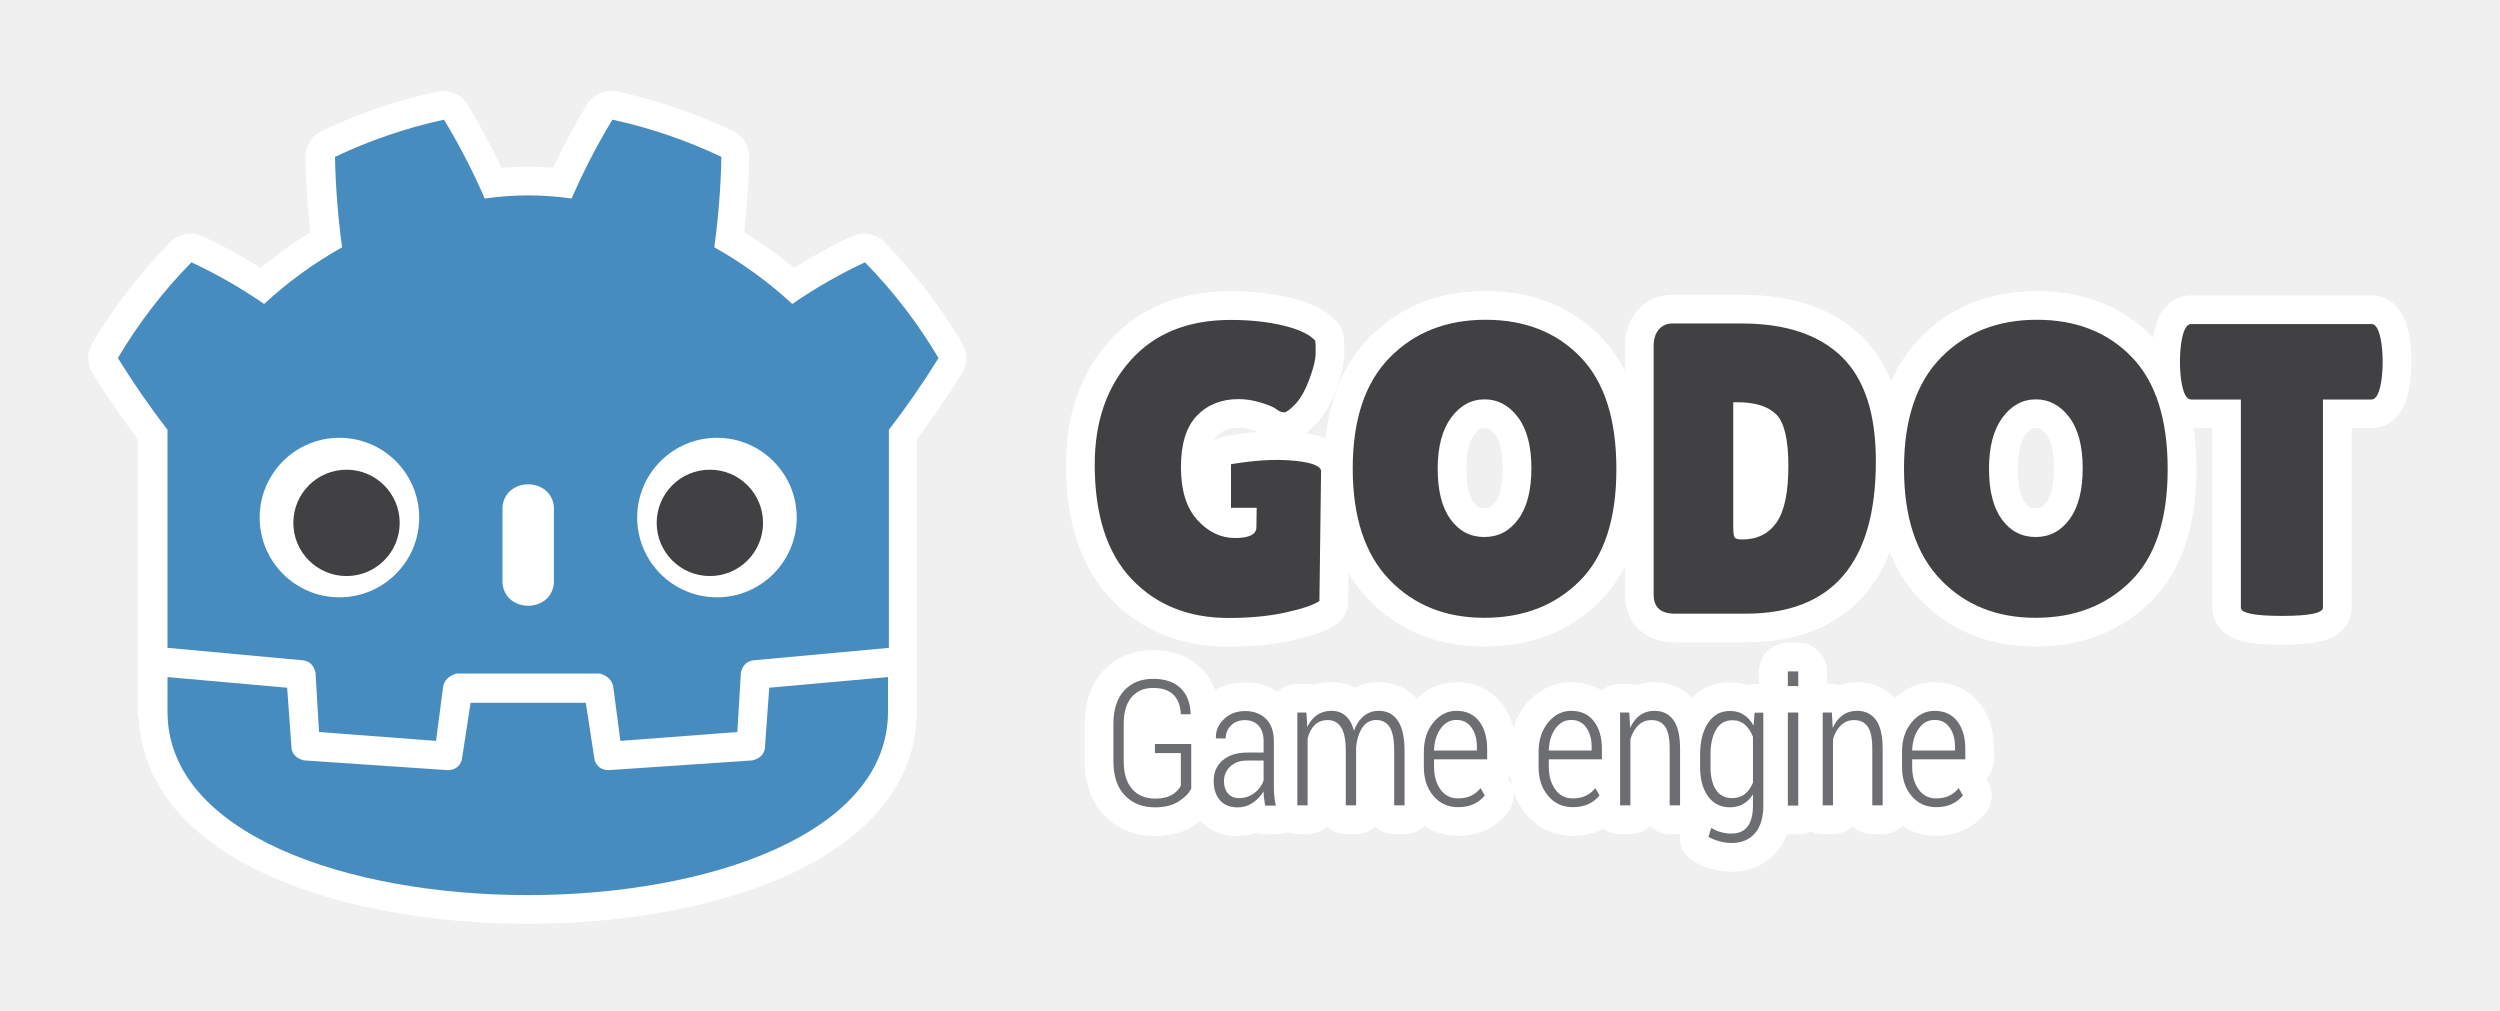
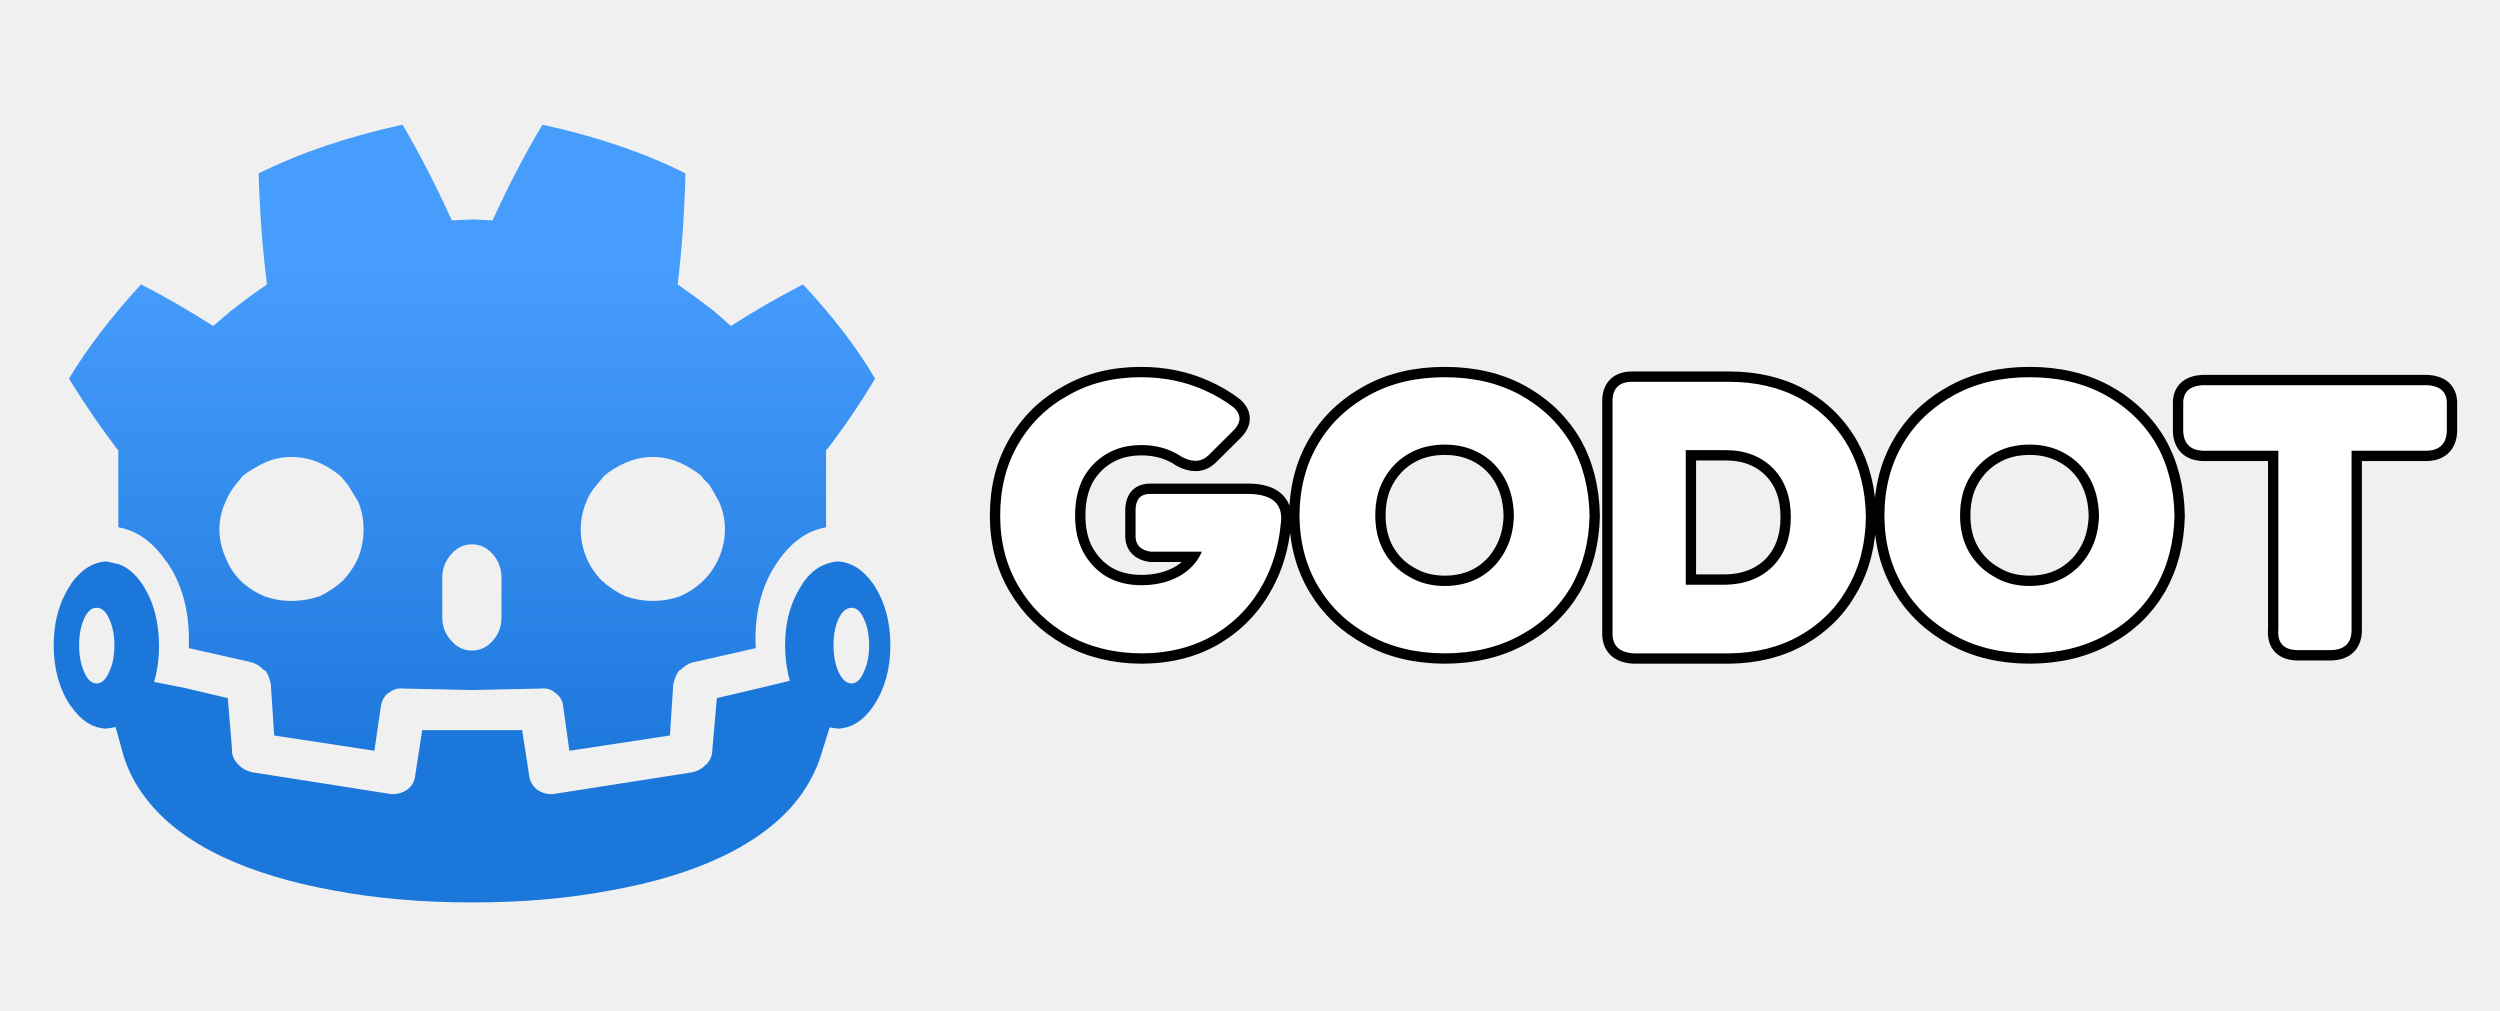
- <svg xmlns="http://www.w3.org/2000/svg" width="1024" height="414" viewBox="0 0 1024 414">
-   <path stroke="#fff" stroke-width="23.5" stroke-linejoin="round" d="M523.82 188.382c-9.142-.142-19.603 1.764-19.603 1.764v17.842h10.52l-.117 7.953c0 2.946-2.92 4.427-8.747 4.427-5.831 0-10.982-2.47-15.45-7.395-4.48-4.932-6.708-12.141-6.708-21.64 0-9.519 2.176-16.537 6.536-21.065 4.35-4.524 10.05-6.794 17.064-6.794 2.946 0 5.996.476 9.168 1.445 3.174.962 5.293 1.863 6.375 2.707 1.072.867 2.09 1.277 3.056 1.277.96 0 2.513-1.122 4.66-3.392 2.153-2.263 4.082-5.693 5.782-10.267 1.694-4.598 2.543-8.122 2.543-10.621 0-2.48-.054-4.19-.164-5.092-2.379-2.603-6.767-4.666-13.168-6.2-6.39-1.53-13.552-2.289-21.476-2.289-17.438 0-31.073 5.49-40.92 16.47-9.855 10.982-14.773 25.24-14.773 42.79 0 20.607 5.035 36.227 15.103 46.868 10.085 10.64 23.327 15.953 39.743 15.953 8.827 0 16.664-.76 23.51-2.289 6.853-1.523 11.41-3.088 13.676-4.67l.68-53.137c0-3.087-8.149-4.488-17.29-4.645zm84.247-24.804c-5.431 0-9.98 2.496-13.671 7.47-3.672 4.98-5.517 11.969-5.517 20.963 0 9.013 1.754 15.914 5.27 20.722 3.508 4.823 8.117 7.225 13.835 7.225 5.715 0 10.358-2.432 13.924-7.313 3.566-4.862 5.353-11.823 5.353-20.884 0-9.054-1.846-16.023-5.524-20.89-3.674-4.861-8.23-7.293-13.67-7.293m-.083 89.477c-15.9 0-28.868-5.203-38.89-15.61-10.01-10.416-15.017-25.614-15.017-45.592 0-19.992 5.063-35.128 15.191-45.435 10.131-10.293 23.209-15.444 39.228-15.444 16.016 0 28.954 5.058 38.795 15.204 9.858 10.126 14.778 25.477 14.778 46.009 0 20.546-5.034 35.828-15.114 45.856-10.08 10.008-23.062 15.012-38.971 15.012m101.95-88.298v50.788c0 2.37.176 3.866.515 4.493.337.624 1.358.937 3.052.937 6.232 0 10.954-2.328 14.181-6.97 3.235-4.636 4.835-12.356 4.835-23.168 0-10.817-1.674-17.865-5-21.139-3.344-3.283-8.64-4.94-15.884-4.94zm-32.599 78.798V141.681c0-2.832.704-5.067 2.126-6.724 1.413-1.632 3.25-2.461 5.521-2.461h28.357c17.994 0 31.664 4.54 40.994 13.597 9.347 9.054 14.02 23.31 14.02 42.784 0 41.66-17.778 62.486-53.326 62.486h-29.03c-5.769 0-8.662-2.597-8.662-7.808m156.544-79.977c-5.432 0-9.994 2.496-13.678 7.47-3.67 4.98-5.508 11.969-5.508 20.963 0 9.013 1.758 15.914 5.262 20.722 3.505 4.823 8.119 7.225 13.837 7.225 5.717 0 10.363-2.432 13.924-7.313 3.568-4.862 5.355-11.823 5.355-20.884 0-9.054-1.843-16.023-5.522-20.89-3.68-4.861-8.23-7.293-13.67-7.293m-.087 89.477c-15.907 0-28.866-5.203-38.88-15.61-10.021-10.416-15.03-25.614-15.03-45.592 0-19.992 5.065-35.128 15.191-45.435 10.139-10.293 23.209-15.444 39.233-15.444 16.02 0 28.946 5.058 38.8 15.204 9.85 10.126 14.772 25.477 14.772 46.009 0 20.546-5.037 35.828-15.115 45.856-10.076 10.008-23.07 15.012-38.971 15.012m117.69-4.17c0 2.251-5.597 3.392-16.809 3.392-11.202 0-16.815-1.141-16.815-3.392v-85.248h-20.371c-1.928 0-3.286-2.597-4.077-7.818a56.267 56.267 0 0 1-.501-7.636c0-2.592.162-5.146.501-7.636.79-5.205 2.15-7.823 4.077-7.823h73.864c1.924 0 3.277 2.617 4.078 7.823.333 2.49.505 5.043.505 7.636 0 2.608-.172 5.152-.505 7.637-.8 5.22-2.154 7.817-4.078 7.817h-19.87z" />
-   <path fill="#414042" d="M523.82 188.382c-9.142-.142-19.603 1.764-19.603 1.764v17.842h10.52l-.117 7.953c0 2.946-2.92 4.427-8.747 4.427-5.831 0-10.982-2.47-15.45-7.395-4.48-4.932-6.708-12.141-6.708-21.64 0-9.519 2.176-16.537 6.536-21.065 4.35-4.524 10.05-6.794 17.064-6.794 2.946 0 5.996.476 9.168 1.445 3.174.962 5.293 1.863 6.375 2.707 1.072.867 2.09 1.277 3.056 1.277.96 0 2.513-1.122 4.66-3.392 2.153-2.263 4.082-5.693 5.782-10.267 1.694-4.598 2.543-8.122 2.543-10.621 0-2.48-.054-4.19-.164-5.092-2.379-2.603-6.767-4.666-13.168-6.2-6.39-1.53-13.552-2.289-21.476-2.289-17.438 0-31.073 5.49-40.92 16.47-9.855 10.982-14.773 25.24-14.773 42.79 0 20.607 5.035 36.227 15.103 46.868 10.085 10.64 23.327 15.953 39.743 15.953 8.827 0 16.664-.76 23.51-2.289 6.853-1.523 11.41-3.088 13.676-4.67l.68-53.137c0-3.087-8.149-4.488-17.29-4.645zm84.247-24.804c-5.431 0-9.98 2.496-13.671 7.47-3.672 4.98-5.517 11.969-5.517 20.963 0 9.013 1.754 15.914 5.27 20.722 3.508 4.823 8.117 7.225 13.835 7.225 5.715 0 10.358-2.432 13.924-7.313 3.566-4.862 5.353-11.823 5.353-20.884 0-9.054-1.846-16.023-5.524-20.89-3.674-4.861-8.23-7.293-13.67-7.293m-.083 89.477c-15.9 0-28.868-5.203-38.89-15.61-10.01-10.416-15.017-25.614-15.017-45.592 0-19.992 5.063-35.128 15.191-45.435 10.131-10.293 23.209-15.444 39.228-15.444 16.016 0 28.954 5.058 38.795 15.204 9.858 10.126 14.778 25.477 14.778 46.009 0 20.546-5.034 35.828-15.114 45.856-10.08 10.008-23.062 15.012-38.971 15.012m101.95-88.298v50.788c0 2.37.176 3.866.515 4.493.337.624 1.358.937 3.052.937 6.232 0 10.954-2.328 14.181-6.97 3.235-4.636 4.835-12.356 4.835-23.168 0-10.817-1.674-17.865-5-21.139-3.344-3.283-8.64-4.94-15.884-4.94zm-32.599 78.798V141.681c0-2.832.704-5.067 2.126-6.724 1.413-1.632 3.25-2.461 5.521-2.461h28.357c17.994 0 31.664 4.54 40.994 13.597 9.347 9.054 14.02 23.31 14.02 42.784 0 41.66-17.778 62.486-53.326 62.486h-29.03c-5.769 0-8.662-2.597-8.662-7.808m156.544-79.977c-5.432 0-9.994 2.496-13.678 7.47-3.67 4.98-5.508 11.969-5.508 20.963 0 9.013 1.758 15.914 5.262 20.722 3.505 4.823 8.119 7.225 13.837 7.225 5.717 0 10.363-2.432 13.924-7.313 3.568-4.862 5.355-11.823 5.355-20.884 0-9.054-1.843-16.023-5.522-20.89-3.68-4.861-8.23-7.293-13.67-7.293m-.087 89.477c-15.907 0-28.866-5.203-38.88-15.61-10.021-10.416-15.03-25.614-15.03-45.592 0-19.992 5.065-35.128 15.191-45.435 10.139-10.293 23.209-15.444 39.233-15.444 16.02 0 28.946 5.058 38.8 15.204 9.85 10.126 14.772 25.477 14.772 46.009 0 20.546-5.037 35.828-15.115 45.856-10.076 10.008-23.07 15.012-38.971 15.012m117.69-4.17c0 2.251-5.597 3.392-16.809 3.392-11.202 0-16.815-1.141-16.815-3.392v-85.248h-20.371c-1.928 0-3.286-2.597-4.077-7.818a56.267 56.267 0 0 1-.501-7.636c0-2.592.162-5.146.501-7.636.79-5.205 2.15-7.823 4.077-7.823h73.864c1.924 0 3.277 2.617 4.078 7.823.333 2.49.505 5.043.505 7.636 0 2.608-.172 5.152-.505 7.637-.8 5.22-2.154 7.817-4.078 7.817h-19.87z" />
-   <path stroke="#fff" stroke-width="23.5" stroke-linejoin="round" d="M487.93 322.997c-.94 1.926-2.664 3.691-5.188 5.289-2.52 1.607-5.722 2.406-9.611 2.406-5.132 0-9.259-1.617-12.394-4.887-3.122-3.243-4.686-7.92-4.686-14.022V296.57c0-5.97 1.473-10.548 4.431-13.743 2.95-3.17 6.903-4.78 11.84-4.78 4.824 0 8.564 1.27 11.212 3.781 2.639 2.519 4.025 6.038 4.146 10.532l-.066.2h-3.94c-.14-3.443-1.14-6.101-3.022-7.979-1.871-1.861-4.655-2.803-8.33-2.803-3.72 0-6.668 1.259-8.823 3.785-2.15 2.518-3.224 6.17-3.224 10.968v15.301c0 4.975 1.16 8.768 3.476 11.382 2.316 2.592 5.438 3.892 9.38 3.892 2.876 0 5.19-.51 6.92-1.554 1.738-1.028 2.942-2.285 3.624-3.775V308.45h-10.618v-3.704h14.873zm19.557 3.902c2.336 0 4.416-.661 6.232-2.01 1.82-1.353 3.096-3.063 3.852-5.146v-8.224h-6.756c-2.873 0-5.173.814-6.896 2.442-1.726 1.617-2.581 3.637-2.581 6.037 0 2.03.534 3.696 1.616 4.981 1.08 1.289 2.59 1.92 4.533 1.92m10.715 3.068a99.251 99.251 0 0 1-.48-3.225 21.745 21.745 0 0 1-.15-2.562 14.867 14.867 0 0 1-4.483 4.675c-1.836 1.236-3.878 1.848-6.128 1.848-3.147 0-5.567-.975-7.28-2.927-1.702-1.96-2.563-4.6-2.563-7.936 0-3.523 1.237-6.35 3.72-8.448 2.48-2.098 5.85-3.147 10.09-3.147h6.643v-4.672c0-2.686-.686-4.802-2.032-6.331-1.375-1.51-3.264-2.275-5.701-2.275-2.268 0-4.139.722-5.608 2.182-1.463 1.45-2.19 3.224-2.19 5.337l-3.944-.035-.07-.206c-.11-2.866.973-5.4 3.261-7.646 2.279-2.24 5.203-3.352 8.761-3.352 3.517 0 6.347 1.069 8.509 3.2 2.148 2.152 3.226 5.221 3.226 9.21v18.645c0 1.358.064 2.677.183 3.936a24.853 24.853 0 0 0 .627 3.729zm16.905-38.108.36 5.9c1-2.112 2.339-3.739 3.998-4.896 1.664-1.141 3.624-1.711 5.874-1.711 2.296 0 4.232.668 5.794 2.02 1.562 1.347 2.714 3.387 3.446 6.127.938-2.529 2.264-4.528 3.986-5.975 1.722-1.45 3.812-2.172 6.23-2.172 3.335 0 5.923 1.35 7.755 4.05 1.841 2.705 2.759 6.856 2.759 12.464v22.207h-4.246v-22.28c0-4.663-.645-7.946-1.9-9.834-1.261-1.89-3.071-2.842-5.41-2.842-2.462 0-4.384 1.04-5.767 3.152-1.375 2.112-2.223 4.754-2.531 7.945v23.86h-4.224v-22.258c0-4.554-.639-7.812-1.945-9.759-1.299-1.946-3.107-2.912-5.427-2.912-2.218 0-4.013.677-5.358 2.02-1.353 1.349-2.315 3.195-2.899 5.538v27.369h-4.22v-38.014zm61.457 3.021c-2.644 0-4.816 1.205-6.517 3.613-1.705 2.415-2.585 5.392-2.656 8.938h17.537v-1.626c0-3.137-.736-5.75-2.21-7.822-1.482-2.075-3.53-3.103-6.154-3.103m.598 35.735c-4.099 0-7.451-1.543-10.055-4.621-2.596-3.073-3.896-7.005-3.896-11.793v-6.313c0-4.798 1.303-8.798 3.912-11.979 2.616-3.167 5.758-4.75 9.441-4.75 3.983 0 7.068 1.413 9.27 4.246 2.209 2.837 3.312 6.65 3.312 11.434v4.171H587.39v3.162c0 3.68.882 6.744 2.635 9.19 1.757 2.45 4.144 3.666 7.136 3.666 2.077 0 3.888-.367 5.396-1.089a11.119 11.119 0 0 0 3.877-3.132l1.728 2.99c-1.148 1.456-2.634 2.633-4.45 3.505-1.811.868-4 1.312-6.551 1.312m46.411-35.734c-2.651 0-4.827 1.205-6.528 3.613-1.694 2.415-2.576 5.392-2.652 8.938h17.54v-1.626c0-3.137-.733-5.75-2.216-7.822-1.475-2.075-3.52-3.103-6.144-3.103m.593 35.735c-4.1 0-7.446-1.543-10.045-4.621-2.606-3.073-3.91-7.005-3.91-11.793v-6.313c0-4.798 1.309-8.798 3.913-11.979 2.623-3.167 5.766-4.75 9.45-4.75 3.975 0 7.072 1.413 9.27 4.246 2.2 2.837 3.304 6.65 3.304 11.434v4.171h-21.755v3.162c0 3.68.883 6.744 2.647 9.19 1.747 2.45 4.124 3.666 7.125 3.666 2.087 0 3.888-.367 5.392-1.089a11.229 11.229 0 0 0 3.894-3.132l1.717 2.99c-1.15 1.456-2.633 2.633-4.451 3.505-1.81.868-3.997 1.312-6.55 1.312m23.189-38.755.345 6.284c1.014-2.23 2.353-3.962 4.034-5.166 1.667-1.21 3.63-1.824 5.887-1.824 3.396 0 5.998 1.256 7.804 3.78 1.826 2.518 2.73 6.434 2.73 11.749v23.191h-4.249V306.72c0-4.343-.636-7.377-1.9-9.137-1.258-1.76-3.107-2.636-5.513-2.636-2.158 0-3.968.701-5.419 2.126-1.457 1.412-2.543 3.294-3.267 5.666v27.134h-4.219V291.86zm33.27 22.395c0 3.858.73 6.926 2.213 9.208 1.465 2.304 3.695 3.443 6.671 3.443 2.04 0 3.757-.544 5.167-1.657 1.405-1.113 2.514-2.662 3.336-4.627V301.79c-.79-2.025-1.874-3.66-3.244-4.92-1.368-1.24-3.102-1.863-5.186-1.863-2.97 0-5.216 1.294-6.708 3.891-1.502 2.603-2.25 5.995-2.25 10.161zm-4.262-5.195c0-5.386 1.088-9.714 3.274-12.975 2.169-3.245 5.187-4.871 9.03-4.871 2.134 0 4.007.52 5.607 1.564 1.603 1.024 2.928 2.523 3.992 4.43l.412-5.287h3.581v38.048c0 4.871-1.13 8.646-3.4 11.317-2.271 2.66-5.499 4.009-9.666 4.009-1.5 0-3.11-.235-4.832-.691-1.724-.456-3.252-1.054-4.59-1.805l1.168-3.704a14.108 14.108 0 0 0 3.831 1.716 15.179 15.179 0 0 0 4.352.616c3.023 0 5.262-.97 6.71-2.905 1.452-1.961 2.18-4.798 2.18-8.553v-4.597c-1.079 1.71-2.402 3.024-3.97 3.93-1.563.912-3.39 1.368-5.448 1.368-3.818 0-6.814-1.496-8.976-4.486-2.167-2.983-3.255-6.965-3.255-11.93zm40.2 20.916h-4.266V291.86h4.266zm0-48.968h-4.266v-6.005h4.266zm13.774 10.852.346 6.284c1.016-2.23 2.35-3.962 4.027-5.166 1.677-1.21 3.643-1.824 5.89-1.824 3.397 0 6.01 1.256 7.82 3.78 1.821 2.518 2.717 6.434 2.717 11.749v23.191h-4.248V306.72c0-4.343-.635-7.377-1.897-9.137-1.268-1.76-3.103-2.636-5.517-2.636-2.157 0-3.962.701-5.412 2.126-1.455 1.412-2.545 3.294-3.266 5.666v27.134h-4.224V291.86zm42.074 3.021c-2.652 0-4.825 1.205-6.518 3.613-1.699 2.415-2.584 5.392-2.66 8.938h17.54v-1.626c0-3.137-.731-5.75-2.21-7.822-1.476-2.075-3.525-3.103-6.152-3.103m.602 35.735c-4.11 0-7.456-1.543-10.048-4.621-2.602-3.073-3.903-7.005-3.903-11.793v-6.313c0-4.798 1.302-8.798 3.91-11.979 2.616-3.167 5.763-4.75 9.439-4.75 3.978 0 7.077 1.413 9.283 4.246 2.197 2.837 3.3 6.65 3.3 11.434v4.171h-21.76v3.162c0 3.68.887 6.744 2.642 9.19 1.754 2.45 4.133 3.666 7.137 3.666 2.08 0 3.88-.367 5.382-1.089a11.157 11.157 0 0 0 3.897-3.132l1.725 2.99c-1.156 1.456-2.64 2.633-4.454 3.505-1.81.868-3.998 1.312-6.55 1.312" />
-   <path fill="#6d6e71" d="M487.93 322.997c-.94 1.926-2.664 3.691-5.188 5.289-2.52 1.607-5.722 2.406-9.611 2.406-5.132 0-9.259-1.617-12.394-4.887-3.122-3.243-4.686-7.92-4.686-14.022V296.57c0-5.97 1.473-10.548 4.431-13.743 2.95-3.17 6.903-4.78 11.84-4.78 4.824 0 8.564 1.27 11.212 3.781 2.639 2.519 4.025 6.038 4.146 10.532l-.066.2h-3.94c-.14-3.443-1.14-6.101-3.022-7.979-1.871-1.861-4.655-2.803-8.33-2.803-3.72 0-6.668 1.259-8.823 3.785-2.15 2.518-3.224 6.17-3.224 10.968v15.301c0 4.975 1.16 8.768 3.476 11.382 2.316 2.592 5.438 3.892 9.38 3.892 2.876 0 5.19-.51 6.92-1.554 1.738-1.028 2.942-2.285 3.624-3.775V308.45h-10.618v-3.704h14.873zm19.557 3.902c2.336 0 4.416-.661 6.232-2.01 1.82-1.353 3.096-3.063 3.852-5.146v-8.224h-6.756c-2.873 0-5.173.814-6.896 2.442-1.726 1.617-2.581 3.637-2.581 6.037 0 2.03.534 3.696 1.616 4.981 1.08 1.289 2.59 1.92 4.533 1.92m10.715 3.068a99.251 99.251 0 0 1-.48-3.225 21.745 21.745 0 0 1-.15-2.562 14.867 14.867 0 0 1-4.483 4.675c-1.836 1.236-3.878 1.848-6.128 1.848-3.147 0-5.567-.975-7.28-2.927-1.702-1.96-2.563-4.6-2.563-7.936 0-3.523 1.237-6.35 3.72-8.448 2.48-2.098 5.85-3.147 10.09-3.147h6.643v-4.672c0-2.686-.686-4.802-2.032-6.331-1.375-1.51-3.264-2.275-5.701-2.275-2.268 0-4.139.722-5.608 2.182-1.463 1.45-2.19 3.224-2.19 5.337l-3.944-.035-.07-.206c-.11-2.866.973-5.4 3.261-7.646 2.279-2.24 5.203-3.352 8.761-3.352 3.517 0 6.347 1.069 8.509 3.2 2.148 2.152 3.226 5.221 3.226 9.21v18.645c0 1.358.064 2.677.183 3.936a24.853 24.853 0 0 0 .627 3.729zm16.905-38.108.36 5.9c1-2.112 2.339-3.739 3.998-4.896 1.664-1.141 3.624-1.711 5.874-1.711 2.296 0 4.232.668 5.794 2.02 1.562 1.347 2.714 3.387 3.446 6.127.938-2.529 2.264-4.528 3.986-5.975 1.722-1.45 3.812-2.172 6.23-2.172 3.335 0 5.923 1.35 7.755 4.05 1.841 2.705 2.759 6.856 2.759 12.464v22.207h-4.246v-22.28c0-4.663-.645-7.946-1.9-9.834-1.261-1.89-3.071-2.842-5.41-2.842-2.462 0-4.384 1.04-5.767 3.152-1.375 2.112-2.223 4.754-2.531 7.945v23.86h-4.224v-22.258c0-4.554-.639-7.812-1.945-9.759-1.299-1.946-3.107-2.912-5.427-2.912-2.218 0-4.013.677-5.358 2.02-1.353 1.349-2.315 3.195-2.899 5.538v27.369h-4.22v-38.014zm61.457 3.021c-2.644 0-4.816 1.205-6.517 3.613-1.705 2.415-2.585 5.392-2.656 8.938h17.537v-1.626c0-3.137-.736-5.75-2.21-7.822-1.482-2.075-3.53-3.103-6.154-3.103m.598 35.735c-4.099 0-7.451-1.543-10.055-4.621-2.596-3.073-3.896-7.005-3.896-11.793v-6.313c0-4.798 1.303-8.798 3.912-11.979 2.616-3.167 5.758-4.75 9.441-4.75 3.983 0 7.068 1.413 9.27 4.246 2.209 2.837 3.312 6.65 3.312 11.434v4.171H587.39v3.162c0 3.68.882 6.744 2.635 9.19 1.757 2.45 4.144 3.666 7.136 3.666 2.077 0 3.888-.367 5.396-1.089a11.119 11.119 0 0 0 3.877-3.132l1.728 2.99c-1.148 1.456-2.634 2.633-4.45 3.505-1.811.868-4 1.312-6.551 1.312m46.411-35.734c-2.651 0-4.827 1.205-6.528 3.613-1.694 2.415-2.576 5.392-2.652 8.938h17.54v-1.626c0-3.137-.733-5.75-2.216-7.822-1.475-2.075-3.52-3.103-6.144-3.103m.593 35.735c-4.1 0-7.446-1.543-10.045-4.621-2.606-3.073-3.91-7.005-3.91-11.793v-6.313c0-4.798 1.309-8.798 3.913-11.979 2.623-3.167 5.766-4.75 9.45-4.75 3.975 0 7.072 1.413 9.27 4.246 2.2 2.837 3.304 6.65 3.304 11.434v4.171h-21.755v3.162c0 3.68.883 6.744 2.647 9.19 1.747 2.45 4.124 3.666 7.125 3.666 2.087 0 3.888-.367 5.392-1.089a11.229 11.229 0 0 0 3.894-3.132l1.717 2.99c-1.15 1.456-2.633 2.633-4.451 3.505-1.81.868-3.997 1.312-6.55 1.312m23.189-38.755.345 6.284c1.014-2.23 2.353-3.962 4.034-5.166 1.667-1.21 3.63-1.824 5.887-1.824 3.396 0 5.998 1.256 7.804 3.78 1.826 2.518 2.73 6.434 2.73 11.749v23.191h-4.249V306.72c0-4.343-.636-7.377-1.9-9.137-1.258-1.76-3.107-2.636-5.513-2.636-2.158 0-3.968.701-5.419 2.126-1.457 1.412-2.543 3.294-3.267 5.666v27.134h-4.219V291.86zm33.27 22.395c0 3.858.73 6.926 2.213 9.208 1.465 2.304 3.695 3.443 6.671 3.443 2.04 0 3.757-.544 5.167-1.657 1.405-1.113 2.514-2.662 3.336-4.627V301.79c-.79-2.025-1.874-3.66-3.244-4.92-1.368-1.24-3.102-1.863-5.186-1.863-2.97 0-5.216 1.294-6.708 3.891-1.502 2.603-2.25 5.995-2.25 10.161zm-4.262-5.195c0-5.386 1.088-9.714 3.274-12.975 2.169-3.245 5.187-4.871 9.03-4.871 2.134 0 4.007.52 5.607 1.564 1.603 1.024 2.928 2.523 3.992 4.43l.412-5.287h3.581v38.048c0 4.871-1.13 8.646-3.4 11.317-2.271 2.66-5.499 4.009-9.666 4.009-1.5 0-3.11-.235-4.832-.691-1.724-.456-3.252-1.054-4.59-1.805l1.168-3.704a14.108 14.108 0 0 0 3.831 1.716 15.179 15.179 0 0 0 4.352.616c3.023 0 5.262-.97 6.71-2.905 1.452-1.961 2.18-4.798 2.18-8.553v-4.597c-1.079 1.71-2.402 3.024-3.97 3.93-1.563.912-3.39 1.368-5.448 1.368-3.818 0-6.814-1.496-8.976-4.486-2.167-2.983-3.255-6.965-3.255-11.93zm40.2 20.916h-4.266V291.86h4.266zm0-48.968h-4.266v-6.005h4.266zm13.774 10.852.346 6.284c1.016-2.23 2.35-3.962 4.027-5.166 1.677-1.21 3.643-1.824 5.89-1.824 3.397 0 6.01 1.256 7.82 3.78 1.821 2.518 2.717 6.434 2.717 11.749v23.191h-4.248V306.72c0-4.343-.635-7.377-1.897-9.137-1.268-1.76-3.103-2.636-5.517-2.636-2.157 0-3.962.701-5.412 2.126-1.455 1.412-2.545 3.294-3.266 5.666v27.134h-4.224V291.86zm42.074 3.021c-2.652 0-4.825 1.205-6.518 3.613-1.699 2.415-2.584 5.392-2.66 8.938h17.54v-1.626c0-3.137-.731-5.75-2.21-7.822-1.476-2.075-3.525-3.103-6.152-3.103m.602 35.735c-4.11 0-7.456-1.543-10.048-4.621-2.602-3.073-3.903-7.005-3.903-11.793v-6.313c0-4.798 1.302-8.798 3.91-11.979 2.616-3.167 5.763-4.75 9.439-4.75 3.978 0 7.077 1.413 9.283 4.246 2.197 2.837 3.3 6.65 3.3 11.434v4.171h-21.76v3.162c0 3.68.887 6.744 2.642 9.19 1.754 2.45 4.133 3.666 7.137 3.666 2.08 0 3.88-.367 5.382-1.089a11.157 11.157 0 0 0 3.897-3.132l1.725 2.99c-1.156 1.456-2.64 2.633-4.454 3.505-1.81.868-3.998 1.312-6.55 1.312" />
-   <g fill="#fff">
-     <path d="M68.607 265.353v11.979q147.741 128.502 295.482 0v-11.979z" />
-     <path d="M68.607 291.489c0 100.188 295.119 100.188 295.119 0V176.055q10.89-14.157 20.328-29.403-12.705-21.417-30.129-39.204-15.609 7.26-29.766 17.061-14.52-13.431-31.944-23.232 2.541-18.513 2.904-37.026-21.417-10.164-44.649-15.246-9.438 15.609-16.698 32.307-17.787-2.541-35.574 0-7.26-16.698-16.698-32.307-23.232 5.082-44.649 15.246.363 18.513 2.904 37.026-17.424 9.801-31.944 23.232-14.157-9.801-29.766-17.061-17.424 17.787-30.129 39.204 9.438 15.246 20.328 29.403v115.434z" fill="none" stroke="#fff" stroke-width="23.5" stroke-linejoin="round" />
-     <path fill="#478cbf" d="m68.607 265.353 55.176 5.082q4.356.363 5.445 5.082l1.452 24.321 47.916 3.63 2.904-22.143q.726-3.993 5.445-5.445h58.806q4.719 1.452 5.445 5.445l2.904 22.143 47.916-3.63 1.452-24.321q1.089-4.719 5.445-5.082l55.176-5.082v-89.298q10.89-14.157 20.328-29.403-12.705-21.417-30.129-39.204-15.609 7.26-29.766 17.061-14.52-13.431-31.944-23.232 2.541-18.513 2.904-37.026-21.417-10.164-44.649-15.246-9.438 15.609-16.698 32.307-17.787-2.541-35.574 0-7.26-16.698-16.698-32.307-23.232 5.082-44.649 15.246.363 18.513 2.904 37.026-17.424 9.801-31.944 23.232-14.157-9.801-29.766-17.061-17.424 17.787-30.129 39.204 9.438 15.246 20.328 29.403zm0 11.979v14.157c0 100.188 295.119 100.188 295.119 0v-14.157l-48.642 4.356-1.815 25.047q-.726 3.63-5.082 4.719l-58.806 3.993q-4.356 0-5.808-3.993l-3.63-23.595h-47.19l-3.63 23.595q-1.452 3.993-5.808 3.993l-58.806-3.993q-4.356-1.089-5.082-4.719l-1.815-25.047z" />
-     <path d="M205.821 238.854c1.089 12.342 19.965 12.342 21.054 0v-31.218c-1.089-12.342-19.965-12.342-21.054 0z" />
-     <circle cx="293.667" cy="211.992" r="32.67" />
-     <circle cx="139.029" cy="211.992" r="32.67" />
+ <svg xmlns="http://www.w3.org/2000/svg" width="100%" height="100%" viewBox="0 0 1024 414" version="1.1" xml:space="preserve" style="fill-rule:evenodd;clip-rule:evenodd;stroke-linejoin:round;stroke-miterlimit:2;">
+   <g transform="matrix(1.25473,0,0,1.25473,199.194,-14.8194)">
+     <path d="M404.5,202.7C410.967,202.567 416.167,200.517 420.1,196.55C423.933,192.55 425.85,187.233 425.85,180.6C425.85,174 423.933,168.717 420.1,164.75C416.167,160.75 410.967,158.75 404.5,158.75L391.55,158.75L391.55,202.7L404.5,202.7M312.9,203.1C317.267,203.1 321.15,202.117 324.55,200.15C327.917,198.15 330.55,195.4 332.45,191.9C334.35,188.5 335.35,184.567 335.45,180.1C335.35,175.5 334.35,171.467 332.45,168C330.55,164.533 327.917,161.833 324.55,159.9C321.15,157.933 317.267,156.95 312.9,156.95C308.433,156.95 304.517,157.933 301.15,159.9C297.75,161.833 295.05,164.583 293.05,168.15C291.15,171.517 290.2,175.5 290.2,180.1C290.2,184.567 291.15,188.5 293.05,191.9C295.05,195.4 297.75,198.1 301.15,200C304.517,202.067 308.433,203.1 312.9,203.1M312.9,225.1C303.567,225.067 295.4,223.117 288.4,219.25C281.233,215.383 275.65,210.1 271.65,203.4C267.583,196.633 265.517,188.867 265.45,180.1C265.517,171.167 267.583,163.317 271.65,156.55C273.883,152.783 276.633,149.467 279.9,146.6C282.433,144.367 285.267,142.4 288.4,140.7C295.4,136.867 303.567,134.95 312.9,134.95C322.233,134.95 330.417,136.867 337.45,140.7C340.517,142.4 343.317,144.367 345.85,146.6C349.05,149.467 351.783,152.783 354.05,156.55C357.95,163.317 359.983,171.167 360.15,180.1C359.983,188.867 357.95,196.65 354.05,203.45C350.017,210.217 344.483,215.483 337.45,219.25C330.417,223.117 322.233,225.067 312.9,225.1M405.65,136.45C414.483,136.45 422.217,138.267 428.85,141.9C431.317,143.267 433.583,144.833 435.65,146.6C439.25,149.667 442.25,153.333 444.65,157.6C448.35,164.267 450.25,171.933 450.35,180.6C450.25,189.267 448.3,196.917 444.5,203.55C440.8,210.217 435.567,215.467 428.8,219.3C422.2,223.067 414.483,225 405.65,225.1L374.55,225.1C369.783,224.8 367.483,222.5 367.65,218.2L367.65,143.35C367.483,138.583 369.783,136.283 374.55,136.45L405.65,136.45M503.8,203.1C508.167,203.1 512.05,202.117 515.45,200.15C518.85,198.15 521.517,195.4 523.45,191.9C525.35,188.5 526.35,184.567 526.45,180.1C526.35,175.5 525.35,171.467 523.45,168C521.517,164.533 518.85,161.833 515.45,159.9C512.05,157.933 508.167,156.95 503.8,156.95C499.333,156.95 495.433,157.933 492.1,159.9C488.7,161.833 485.983,164.583 483.95,168.15C482.05,171.517 481.1,175.5 481.1,180.1C481.1,184.567 482.05,188.5 483.95,191.9C485.983,195.4 488.7,198.1 492.1,200C495.433,202.067 499.333,203.1 503.8,203.1M585,158.95L560.2,158.95C556.267,158.717 554.183,156.65 553.95,152.75L553.95,143.8C553.783,139.933 555.867,137.85 560.2,137.55L633.75,137.55C637.783,137.85 639.867,139.683 640,143.05L640,152.75C639.767,156.65 637.683,158.717 633.75,158.95L608.9,158.95L608.9,217.2C609,221.667 606.717,223.95 602.05,224.05L591.85,224.05C586.883,224.15 584.6,221.867 585,217.2L585,158.95M503.8,225.1C494.5,225.067 486.333,223.117 479.3,219.25C472.133,215.383 466.55,210.1 462.55,203.4C458.483,196.633 456.433,188.867 456.4,180.1C456.433,171.167 458.483,163.317 462.55,156.55C464.783,152.783 467.533,149.467 470.8,146.6C473.333,144.367 476.167,142.4 479.3,140.7C486.333,136.867 494.5,134.95 503.8,134.95C513.133,134.95 521.333,136.867 528.4,140.7C531.5,142.4 534.3,144.367 536.8,146.6C540.033,149.467 542.767,152.783 545,156.55C548.9,163.317 550.933,171.167 551.1,180.1C550.933,188.867 548.9,196.65 545,203.45C541,210.217 535.467,215.483 528.4,219.25C521.333,223.117 513.133,225.067 503.8,225.1M253.75,202.05C249.983,209.15 244.667,214.783 237.8,218.95C230.933,223.017 222.967,225.067 213.9,225.1C205.033,225.067 197.1,223.117 190.1,219.25C183.233,215.383 177.817,210.1 173.85,203.4C169.783,196.633 167.75,188.867 167.75,180.1C167.75,171.233 169.733,163.433 173.7,156.7C175.933,152.867 178.65,149.5 181.85,146.6C184.283,144.4 187,142.483 190,140.85C196.833,136.917 204.733,134.95 213.7,134.95C221.3,134.95 228.283,136.4 234.65,139.3C238.017,140.8 241.1,142.617 243.9,144.75C244.567,145.35 245.067,145.967 245.4,146.6C246.333,148.367 245.9,150.217 244.1,152.15L235.65,160.55C233.283,162.717 230.317,162.8 226.75,160.8L225.95,160.25C222.383,158.15 218.367,157.1 213.9,157.1C209.533,157.1 205.75,158.05 202.55,159.95C199.283,161.85 196.7,164.533 194.8,168C193.067,171.467 192.2,175.5 192.2,180.1C192.2,184.667 193.067,188.6 194.8,191.9C196.7,195.4 199.233,198.1 202.4,200C205.667,201.9 209.5,202.85 213.9,202.85C218.5,202.85 222.583,201.883 226.15,199.95C229.65,197.983 232.133,195.3 233.6,191.9L216.85,191.9C213.683,191.4 212.05,189.8 211.95,187.1L211.95,177.9C212.117,174.6 213.75,172.983 216.85,173.05L249,173.05C256.933,173.183 260.367,176.583 259.3,183.25C258.6,190.217 256.75,196.483 253.75,202.05" style="fill:none;fill-rule:nonzero;stroke:black;stroke-width:6.74px;" />
+     <path d="M404.5,202.7C410.967,202.567 416.167,200.517 420.1,196.55C423.933,192.55 425.85,187.233 425.85,180.6C425.85,174 423.933,168.717 420.1,164.75C416.167,160.75 410.967,158.75 404.5,158.75L391.55,158.75L391.55,202.7L404.5,202.7M312.9,203.1C317.267,203.1 321.15,202.117 324.55,200.15C327.917,198.15 330.55,195.4 332.45,191.9C334.35,188.5 335.35,184.567 335.45,180.1C335.35,175.5 334.35,171.467 332.45,168C330.55,164.533 327.917,161.833 324.55,159.9C321.15,157.933 317.267,156.95 312.9,156.95C308.433,156.95 304.517,157.933 301.15,159.9C297.75,161.833 295.05,164.583 293.05,168.15C291.15,171.517 290.2,175.5 290.2,180.1C290.2,184.567 291.15,188.5 293.05,191.9C295.05,195.4 297.75,198.1 301.15,200C304.517,202.067 308.433,203.1 312.9,203.1M312.9,225.1C303.567,225.067 295.4,223.117 288.4,219.25C281.233,215.383 275.65,210.1 271.65,203.4C267.583,196.633 265.517,188.867 265.45,180.1C265.517,171.167 267.583,163.317 271.65,156.55C273.883,152.783 276.633,149.467 279.9,146.6C282.433,144.367 285.267,142.4 288.4,140.7C295.4,136.867 303.567,134.95 312.9,134.95C322.233,134.95 330.417,136.867 337.45,140.7C340.517,142.4 343.317,144.367 345.85,146.6C349.05,149.467 351.783,152.783 354.05,156.55C357.95,163.317 359.983,171.167 360.15,180.1C359.983,188.867 357.95,196.65 354.05,203.45C350.017,210.217 344.483,215.483 337.45,219.25C330.417,223.117 322.233,225.067 312.9,225.1M405.65,136.45C414.483,136.45 422.217,138.267 428.85,141.9C431.317,143.267 433.583,144.833 435.65,146.6C439.25,149.667 442.25,153.333 444.65,157.6C448.35,164.267 450.25,171.933 450.35,180.6C450.25,189.267 448.3,196.917 444.5,203.55C440.8,210.217 435.567,215.467 428.8,219.3C422.2,223.067 414.483,225 405.65,225.1L374.55,225.1C369.783,224.8 367.483,222.5 367.65,218.2L367.65,143.35C367.483,138.583 369.783,136.283 374.55,136.45L405.65,136.45M503.8,203.1C508.167,203.1 512.05,202.117 515.45,200.15C518.85,198.15 521.517,195.4 523.45,191.9C525.35,188.5 526.35,184.567 526.45,180.1C526.35,175.5 525.35,171.467 523.45,168C521.517,164.533 518.85,161.833 515.45,159.9C512.05,157.933 508.167,156.95 503.8,156.95C499.333,156.95 495.433,157.933 492.1,159.9C488.7,161.833 485.983,164.583 483.95,168.15C482.05,171.517 481.1,175.5 481.1,180.1C481.1,184.567 482.05,188.5 483.95,191.9C485.983,195.4 488.7,198.1 492.1,200C495.433,202.067 499.333,203.1 503.8,203.1M585,158.95L560.2,158.95C556.267,158.717 554.183,156.65 553.95,152.75L553.95,143.8C553.783,139.933 555.867,137.85 560.2,137.55L633.75,137.55C637.783,137.85 639.867,139.683 640,143.05L640,152.75C639.767,156.65 637.683,158.717 633.75,158.95L608.9,158.95L608.9,217.2C609,221.667 606.717,223.95 602.05,224.05L591.85,224.05C586.883,224.15 584.6,221.867 585,217.2L585,158.95M503.8,225.1C494.5,225.067 486.333,223.117 479.3,219.25C472.133,215.383 466.55,210.1 462.55,203.4C458.483,196.633 456.433,188.867 456.4,180.1C456.433,171.167 458.483,163.317 462.55,156.55C464.783,152.783 467.533,149.467 470.8,146.6C473.333,144.367 476.167,142.4 479.3,140.7C486.333,136.867 494.5,134.95 503.8,134.95C513.133,134.95 521.333,136.867 528.4,140.7C531.5,142.4 534.3,144.367 536.8,146.6C540.033,149.467 542.767,152.783 545,156.55C548.9,163.317 550.933,171.167 551.1,180.1C550.933,188.867 548.9,196.65 545,203.45C541,210.217 535.467,215.483 528.4,219.25C521.333,223.117 513.133,225.067 503.8,225.1M253.75,202.05C249.983,209.15 244.667,214.783 237.8,218.95C230.933,223.017 222.967,225.067 213.9,225.1C205.033,225.067 197.1,223.117 190.1,219.25C183.233,215.383 177.817,210.1 173.85,203.4C169.783,196.633 167.75,188.867 167.75,180.1C167.75,171.233 169.733,163.433 173.7,156.7C175.933,152.867 178.65,149.5 181.85,146.6C184.283,144.4 187,142.483 190,140.85C196.833,136.917 204.733,134.95 213.7,134.95C221.3,134.95 228.283,136.4 234.65,139.3C238.017,140.8 241.1,142.617 243.9,144.75C244.567,145.35 245.067,145.967 245.4,146.6C246.333,148.367 245.9,150.217 244.1,152.15L235.65,160.55C233.283,162.717 230.317,162.8 226.75,160.8L225.95,160.25C222.383,158.15 218.367,157.1 213.9,157.1C209.533,157.1 205.75,158.05 202.55,159.95C199.283,161.85 196.7,164.533 194.8,168C193.067,171.467 192.2,175.5 192.2,180.1C192.2,184.667 193.067,188.6 194.8,191.9C196.7,195.4 199.233,198.1 202.4,200C205.667,201.9 209.5,202.85 213.9,202.85C218.5,202.85 222.583,201.883 226.15,199.95C229.65,197.983 232.133,195.3 233.6,191.9L216.85,191.9C213.683,191.4 212.05,189.8 211.95,187.1L211.95,177.9C212.117,174.6 213.75,172.983 216.85,173.05L249,173.05C256.933,173.183 260.367,176.583 259.3,183.25C258.6,190.217 256.75,196.483 253.75,202.05" style="fill:white;fill-rule:nonzero;" />
  </g>
-   <g fill="#414042">
-     <circle cx="141.933" cy="214.17" r="21.78" />
-     <circle cx="290.763" cy="214.17" r="21.78" />
+   <g transform="matrix(2.4505,0,0,2.4505,21.9932,-230.744)">
+     <path d="M51.8,182.65C51.8,181.017 51.5,179.467 50.9,178L49.2,175.25L48.35,174.2L47.9,173.7C46.9,172.867 45.767,172.15 44.5,171.55C43,170.883 41.417,170.55 39.75,170.55C38.117,170.55 36.583,170.883 35.15,171.55C33.883,172.15 32.7,172.867 31.6,173.7L31.2,174.2L30.35,175.25C29.683,176.083 29.15,177 28.75,178C28.05,179.467 27.7,181.017 27.7,182.65C27.7,184.283 28.05,185.867 28.75,187.4C29.283,188.8 30.1,190.067 31.2,191.2C32.3,192.267 33.617,193.133 35.15,193.8C36.583,194.333 38.117,194.6 39.75,194.6C41.417,194.6 43,194.333 44.5,193.8C45.9,193.133 47.183,192.267 48.35,191.2C49.417,190.067 50.267,188.8 50.9,187.4C51.5,185.867 51.8,184.283 51.8,182.65M10.8,169.35L10.7,169.35C7.967,165.783 5.25,161.817 2.55,157.45C5.617,152.35 9.633,147.1 14.6,141.7C18.633,143.767 22.65,146.083 26.65,148.65L29.65,146.1L32.8,143.7L35.65,141.7C34.917,135.967 34.45,129.783 34.25,123.15C41.15,119.717 49.167,117 58.3,115C61.067,119.667 63.817,125 66.55,131L69.85,130.85L70.1,130.85L73.35,131C76.117,125 78.9,119.667 81.7,115C90.833,117 98.8,119.717 105.6,123.15C105.433,129.783 105,135.967 104.3,141.7L107.1,143.7L110.3,146.1L113.2,148.65C117.2,146.083 121.217,143.767 125.25,141.7C130.283,147.1 134.3,152.35 137.3,157.45C134.667,161.817 131.967,165.783 129.2,169.35L129.1,169.35L129.1,182.3C126,182.833 123.317,184.733 121.05,188C118.55,191.567 117.3,195.917 117.3,201.05L117.35,202.5L106.95,204.85L106.85,204.85C106.117,205.05 105.4,205.5 104.7,206.2L104.55,206.2C104.05,206.9 103.717,207.717 103.55,208.65L103,217.1L86.2,219.65L85.15,212.15C85.05,211.283 84.633,210.567 83.9,210L83.85,210C83.217,209.4 82.433,209.15 81.5,209.25L69.9,209.5L58.35,209.25C57.483,209.15 56.7,209.4 56,210L55.9,210C55.233,210.567 54.833,211.283 54.7,212.15L53.6,219.65L36.85,217.1L36.3,208.65C36.167,207.717 35.85,206.9 35.35,206.2L35.15,206.2C34.517,205.5 33.8,205.05 33,204.85L22.6,202.5L22.6,201.05C22.6,195.917 21.35,191.567 18.85,188L18.8,188C16.567,184.733 13.9,182.833 10.8,182.3L10.8,169.35M69.9,185.15C68.533,185.15 67.383,185.7 66.45,186.8C65.45,187.9 64.95,189.217 64.95,190.75L64.95,197.35C64.95,198.883 65.45,200.183 66.45,201.25C67.383,202.35 68.533,202.9 69.9,202.9C71.267,202.9 72.433,202.35 73.4,201.25C74.367,200.183 74.85,198.883 74.85,197.35L74.85,190.75C74.85,189.217 74.367,187.9 73.4,186.8C72.433,185.7 71.267,185.15 69.9,185.15M88.1,182.65C88.1,184.283 88.417,185.867 89.05,187.4C89.65,188.8 90.5,190.067 91.6,191.2C92.767,192.267 94.067,193.133 95.5,193.8C97,194.333 98.55,194.6 100.15,194.6C101.783,194.6 103.317,194.333 104.75,193.8C106.25,193.133 107.533,192.267 108.6,191.2C109.733,190.067 110.6,188.8 111.2,187.4C111.867,185.867 112.2,184.283 112.2,182.65C112.2,181.017 111.867,179.467 111.2,178L109.65,175.25L108.6,174.2L108.25,173.7C107.25,172.867 106.083,172.15 104.75,171.55C103.317,170.883 101.783,170.55 100.15,170.55C98.55,170.55 97,170.883 95.5,171.55C94.167,172.15 93,172.867 92,173.7L91.6,174.2L90.75,175.25C89.983,176.083 89.417,177 89.05,178C88.417,179.467 88.1,181.017 88.1,182.65" style="fill:url(#_Linear1);fill-rule:nonzero;" />
  </g>
+   <g transform="matrix(2.4505,0,0,2.4505,21.9932,-230.744)">
+     <path d="M15.45,227.65C13.717,225.417 12.467,223.05 11.7,220.55L10.35,215.7L8.8,215.95C6.533,215.883 4.567,214.633 2.9,212.2L2.85,212.2C0.95,209.367 0,205.983 0,202.05C0,198.05 0.967,194.633 2.9,191.8L2.85,191.8C4.55,189.4 6.533,188.133 8.8,188L10.8,188.45C12.3,188.95 13.633,190.067 14.8,191.8C16.667,194.633 17.6,198.05 17.6,202.05L17.6,202.25C17.6,204.317 17.333,206.25 16.8,208.05L16.8,208.15L21.65,209.1L29.1,210.85L29.8,219.35C29.733,220.317 30.083,221.183 30.85,221.95C31.483,222.617 32.267,223.05 33.2,223.25L56.45,226.9C57.45,226.933 58.333,226.683 59.1,226.15C59.867,225.55 60.3,224.817 60.4,223.95L61.6,216.2L78.3,216.2L79.5,223.95C79.633,224.817 80.067,225.55 80.8,226.15C81.533,226.683 82.4,226.933 83.4,226.9L106.75,223.25C107.683,223.05 108.433,222.617 109,221.95L109.1,221.95C109.8,221.183 110.133,220.317 110.1,219.35L110.85,210.85L118.3,209.1L123.05,207.95C122.55,206.217 122.283,204.317 122.25,202.25L122.25,202.05C122.25,198.05 123.217,194.633 125.15,191.8L125.1,191.8C126.267,190.067 127.6,188.95 129.1,188.45C129.7,188.217 130.35,188.067 131.05,188C133.35,188.133 135.333,189.4 137,191.8C138.9,194.633 139.85,198.05 139.85,202.05C139.85,205.983 138.9,209.367 137,212.2C135.333,214.633 133.35,215.883 131.05,215.95L129.7,215.75L128.2,220.55C127.4,223.05 126.15,225.417 124.45,227.65C121.517,231.45 117.3,234.667 111.8,237.3C106.6,239.8 100.35,241.7 93.05,243C86.017,244.333 78.367,245 70.1,245L69.85,245C61.517,245 53.833,244.333 46.8,243C39.567,241.7 33.317,239.8 28.05,237.3C22.55,234.667 18.35,231.45 15.45,227.65M10.15,202.05C10.15,200.283 9.85,198.783 9.25,197.55C8.717,196.35 8.017,195.75 7.15,195.75C6.317,195.75 5.633,196.35 5.1,197.55C4.533,198.783 4.25,200.283 4.25,202.05C4.25,203.783 4.533,205.267 5.1,206.5C5.633,207.767 6.317,208.4 7.15,208.4C8.017,208.4 8.717,207.767 9.25,206.5C9.85,205.267 10.15,203.783 10.15,202.05M136.3,202.05C136.3,200.283 136,198.783 135.4,197.55C134.867,196.35 134.183,195.75 133.35,195.75C132.517,195.75 131.8,196.35 131.2,197.55C130.633,198.783 130.35,200.283 130.35,202.05C130.35,203.783 130.633,205.267 131.2,206.5C131.8,207.767 132.517,208.4 133.35,208.4C134.183,208.4 134.867,207.767 135.4,206.5C136,205.267 136.3,203.783 136.3,202.05" style="fill:rgb(28,119,219);fill-rule:nonzero;" />
+   </g>
+   <defs>
+     <linearGradient id="_Linear1" x1="0" y1="0" x2="1" y2="0" gradientUnits="userSpaceOnUse" gradientTransform="matrix(5.22312e-15,85.3,-85.3,5.22312e-15,62.1546,138.5)">
+       <stop offset="0" style="stop-color:rgb(71,157,252);stop-opacity:1" />
+       <stop offset="1" style="stop-color:rgb(28,119,219);stop-opacity:1" />
+     </linearGradient>
+   </defs>
</svg>
